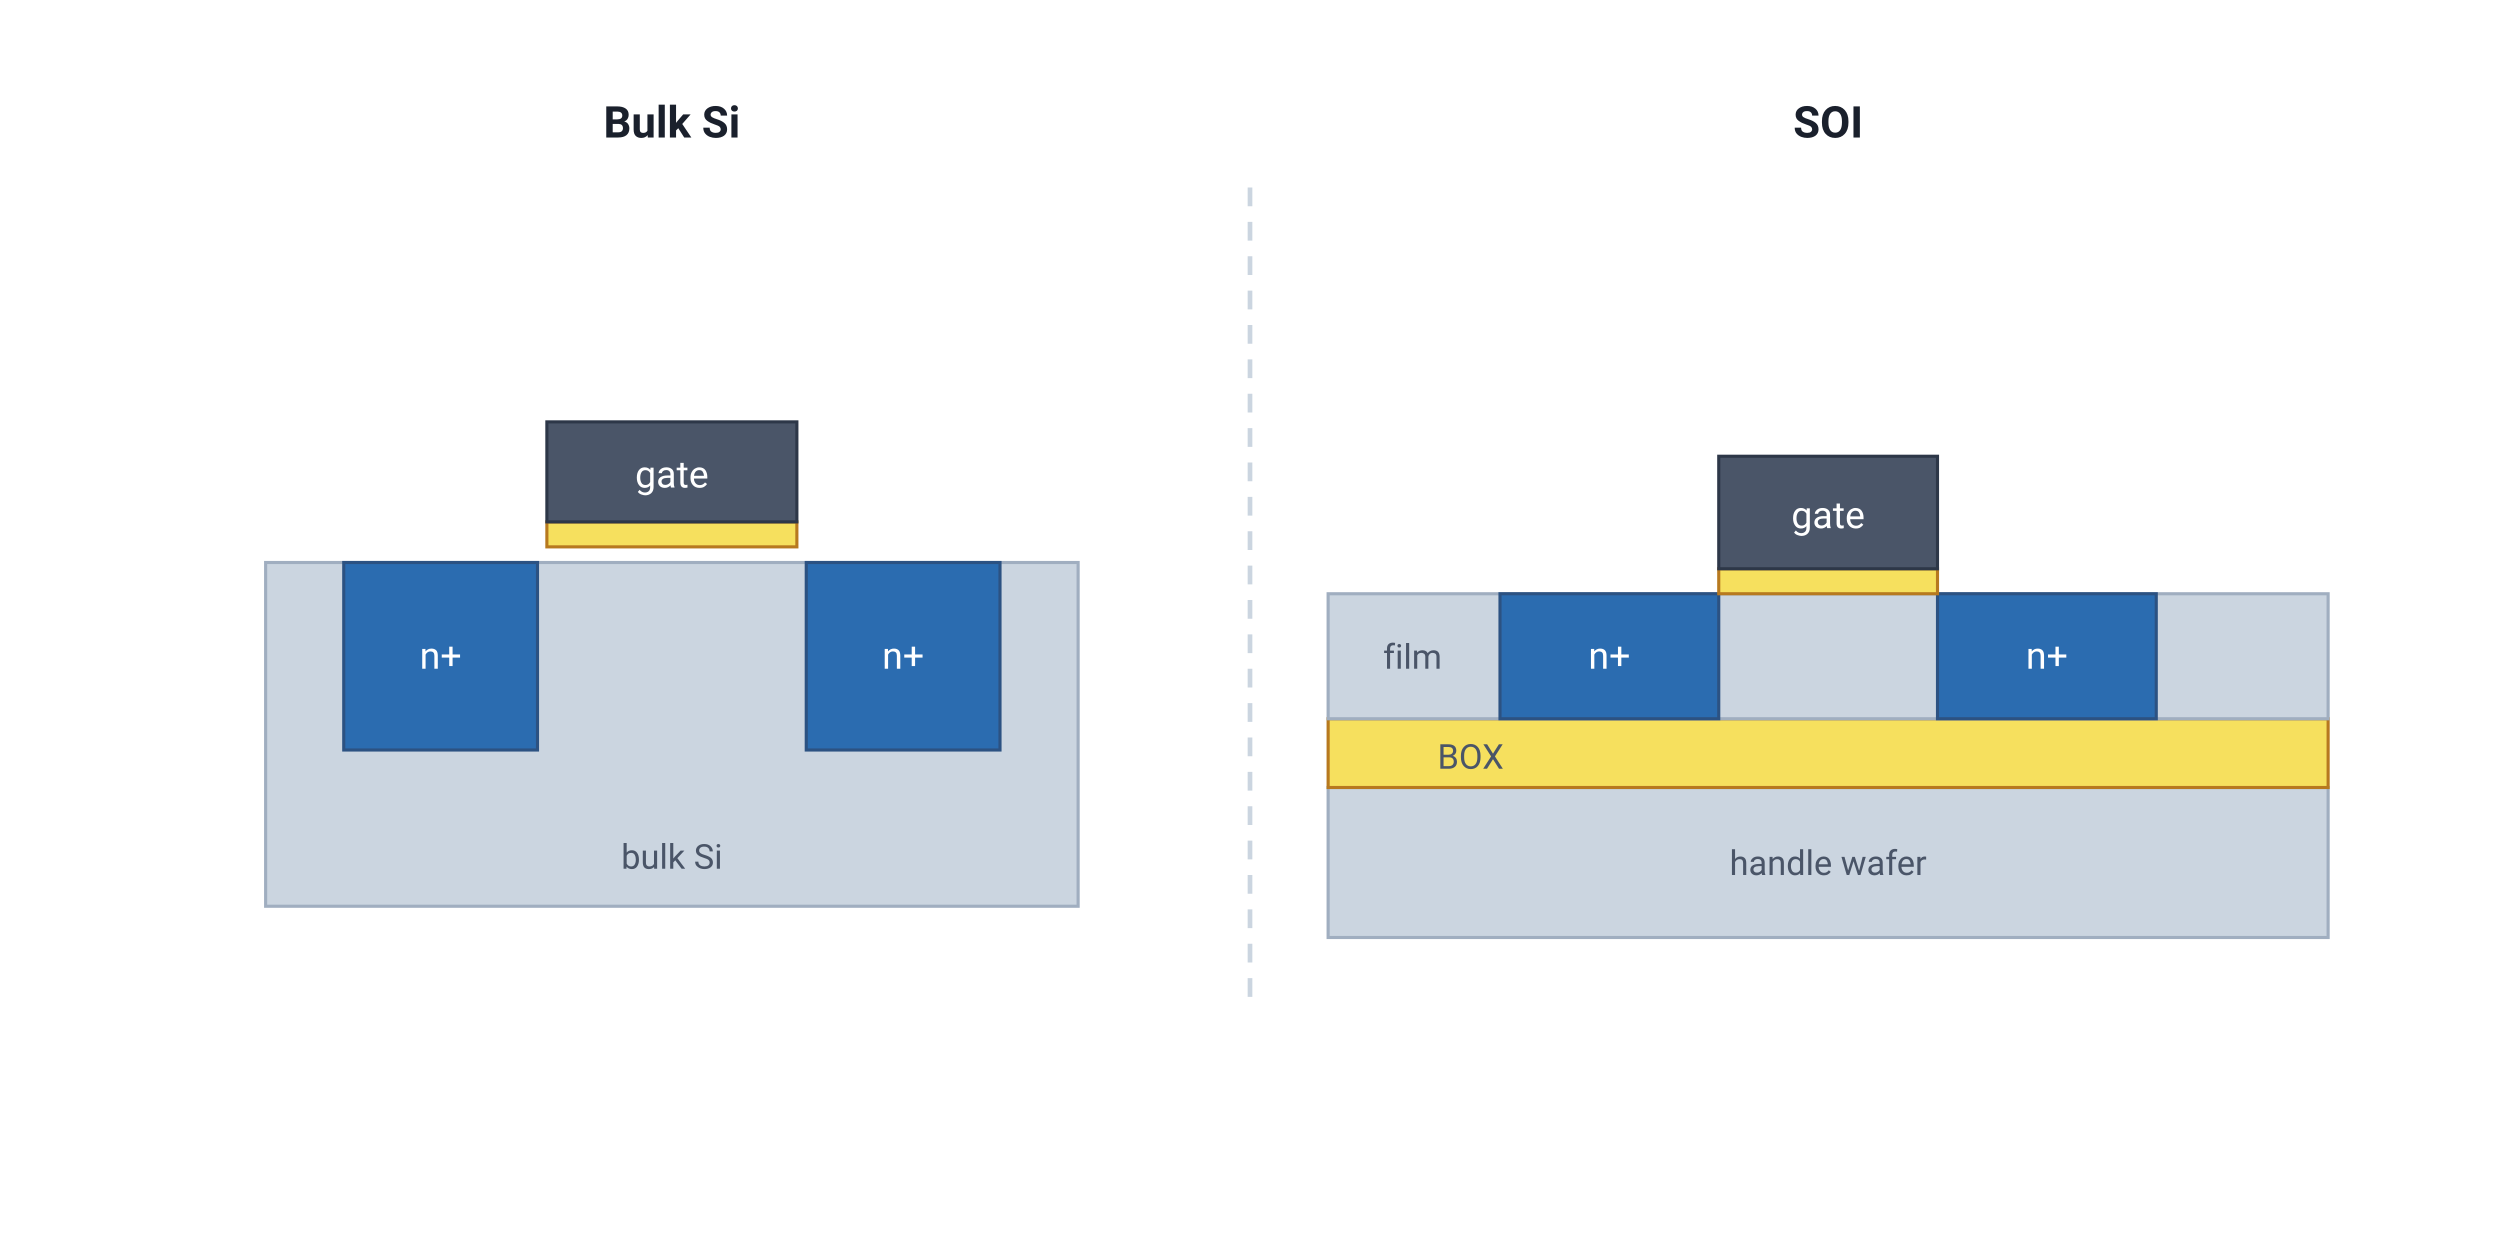
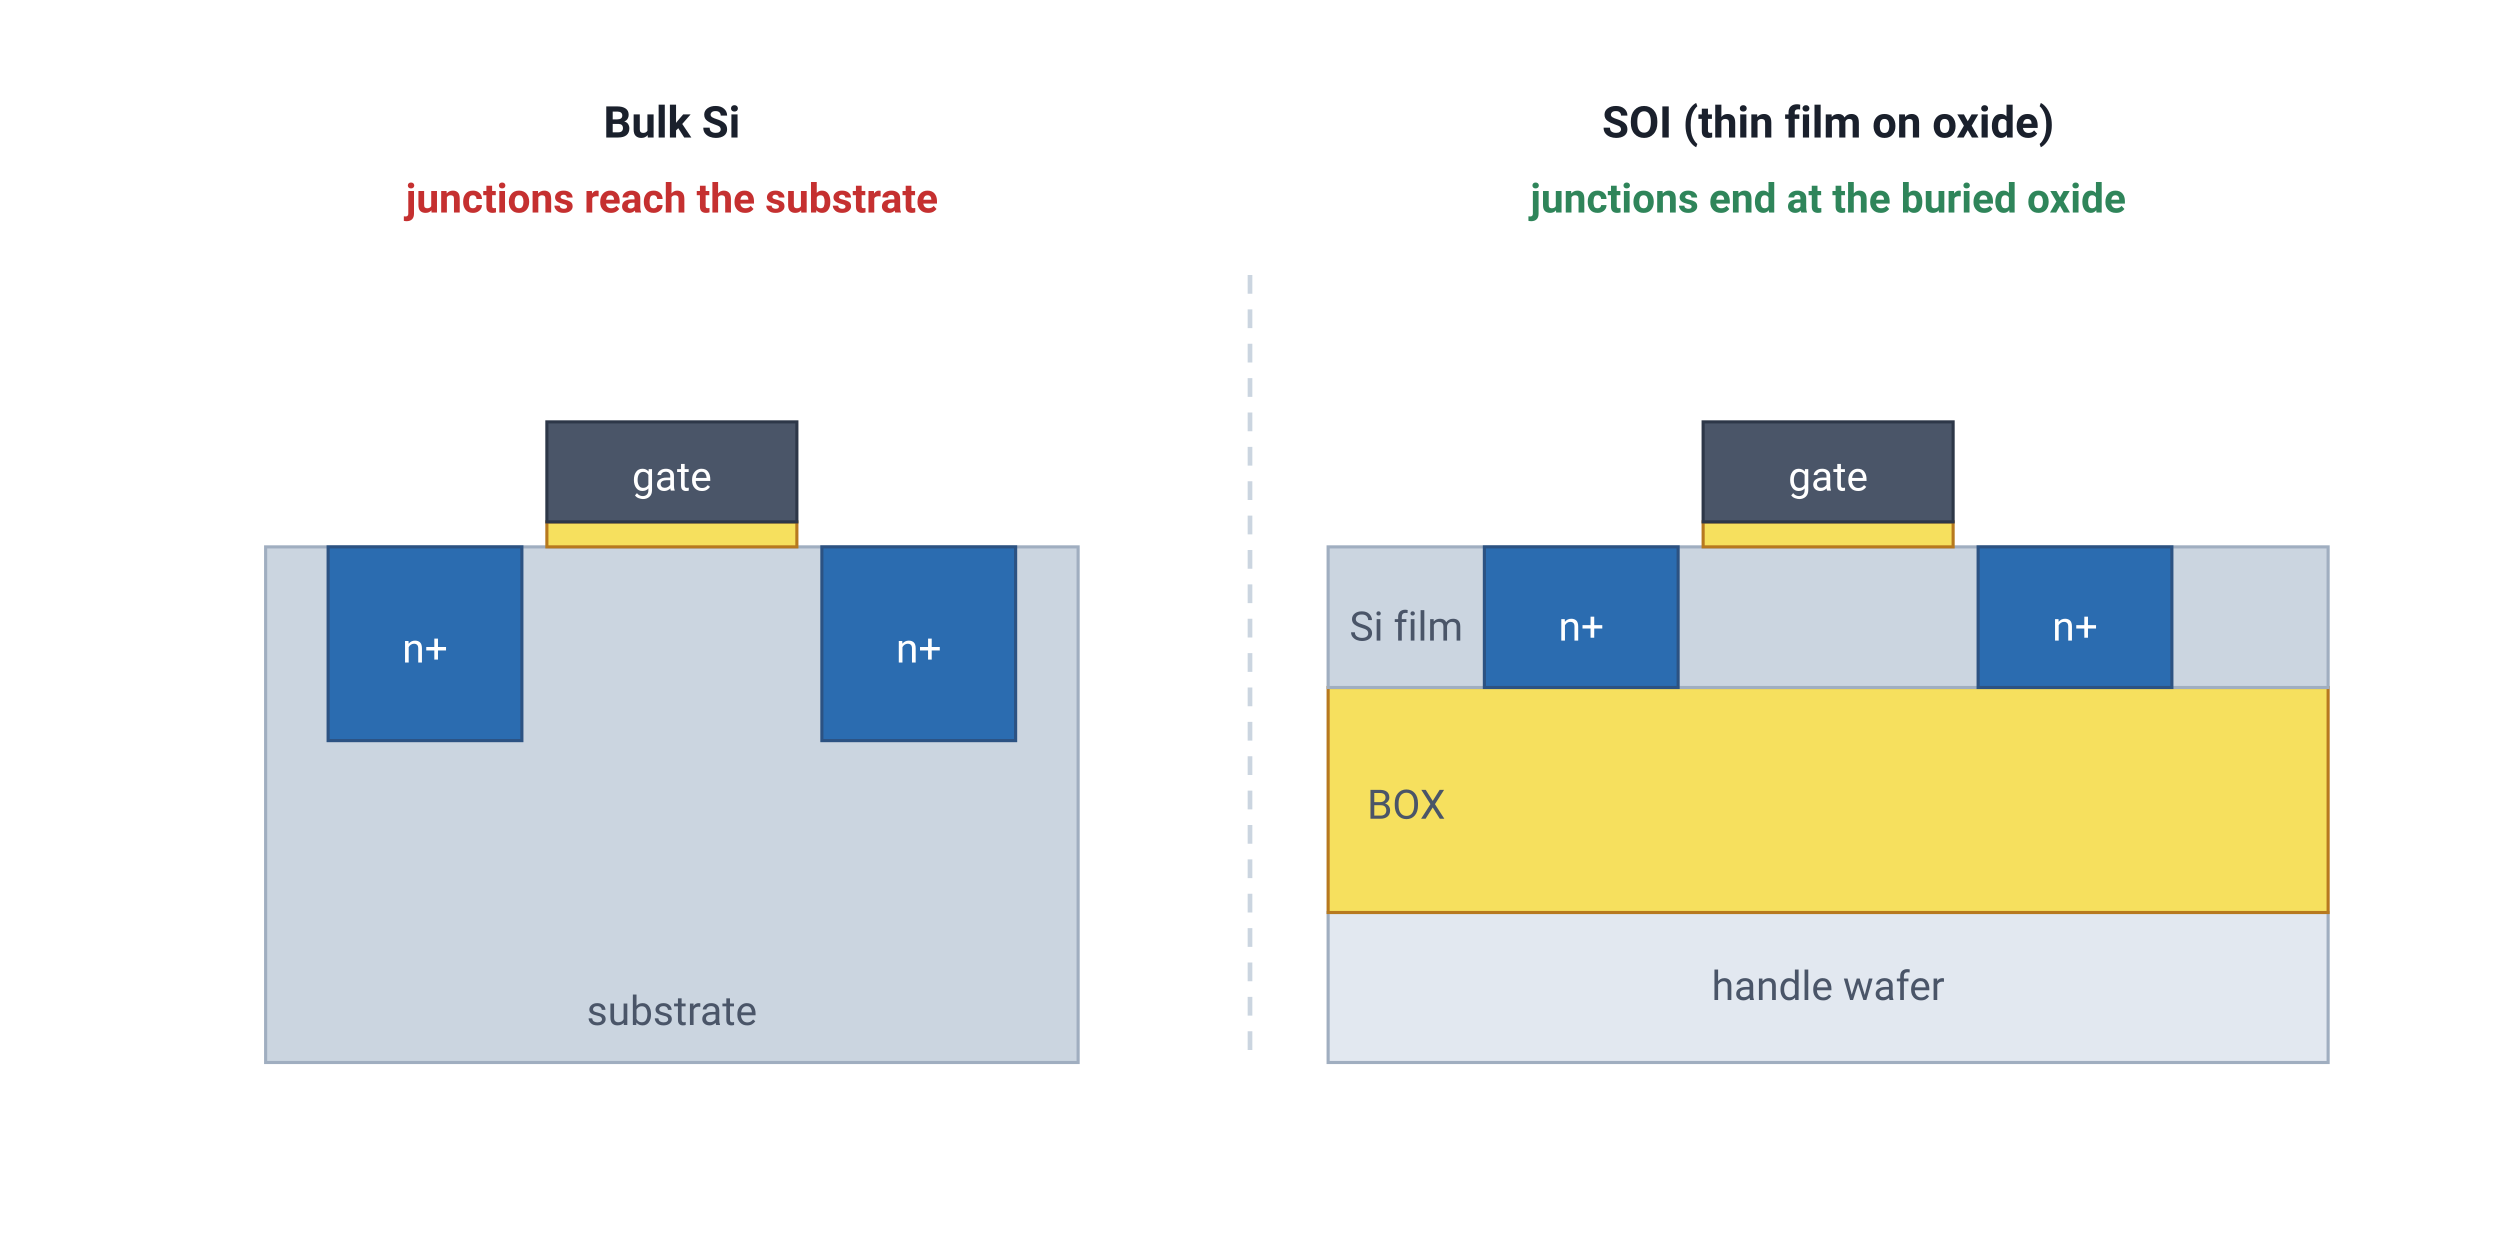
<svg xmlns="http://www.w3.org/2000/svg" width="800" height="400" viewBox="0 0 800 400" role="img">
  <rect width="800" height="400" fill="#ffffff" />
  <style>
+     .head { font: 600 14px system-ui, -apple-system, "Segoe UI", Roboto, sans-serif; fill: #1a202c; }
    .lbl { font: 13px system-ui, -apple-system, "Segoe UI", Roboto, sans-serif; fill: #1a202c; }
-     .sm { font: 11px system-ui, -apple-system, "Segoe UI", Roboto, sans-serif; fill: #4a5568; }
-     .inv { font: 12px system-ui, -apple-system, "Segoe UI", Roboto, sans-serif; fill: #ffffff; }
-     .head { font: 600 14px system-ui, -apple-system, "Segoe UI", Roboto, sans-serif; fill: #1a202c; }
+     .sm { font: 13px system-ui, -apple-system, "Segoe UI", Roboto, sans-serif; fill: #4a5568; }
+     .bad { font: 600 13px system-ui, -apple-system, "Segoe UI", Roboto, sans-serif; fill: #c53030; }
+     .good { font: 600 13px system-ui, -apple-system, "Segoe UI", Roboto, sans-serif; fill: #2f855a; }
+     .inv { font: 13px system-ui, -apple-system, "Segoe UI", Roboto, sans-serif; fill: #ffffff; }
    .si { fill: #cbd5e0; stroke: #a0aec0; stroke-width: 1; }
-     .box { fill: #f6e05e; stroke: #b7791f; stroke-width: 1; }
+     .handle { fill: #e2e8f0; stroke: #a0aec0; stroke-width: 1; }
    .nplus { fill: #2b6cb0; stroke: #2c5282; stroke-width: 1; }
    .gate { fill: #4a5568; stroke: #2d3748; stroke-width: 1; }
    .ox { fill: #f6e05e; stroke: #b7791f; stroke-width: 1; }
+     .lead { fill: none; stroke: #718096; stroke-width: 1.2; stroke-dasharray: 4 3; }
    .divider { stroke: #cbd5e0; stroke-width: 1.5; stroke-dasharray: 6 5; }
  </style>
  <text class="head" x="215" y="44" text-anchor="middle">Bulk Si</text>
-   <text class="head" x="585" y="44" text-anchor="middle">SOI</text>
-   <line class="divider" x1="400" y1="60" x2="400" y2="320" />
-   <rect class="si" x="85" y="180" width="260" height="110" />
-   <rect class="nplus" x="110" y="180" width="62" height="60" />
-   <rect class="nplus" x="258" y="180" width="62" height="60" />
+   <text class="bad" x="215" y="68" text-anchor="middle">junctions reach the substrate</text>
+   <text class="head" x="585" y="44" text-anchor="middle">SOI (thin film on oxide)</text>
+   <text class="good" x="585" y="68" text-anchor="middle">junctions end at the buried oxide</text>
+   <line class="divider" x1="400" y1="88" x2="400" y2="340" />
+   <rect class="si" x="85" y="175" width="260" height="165" />
+   <rect class="nplus" x="105" y="175" width="62" height="62" />
+   <rect class="nplus" x="263" y="175" width="62" height="62" />
  <rect class="ox" x="175" y="167" width="80" height="8" />
  <rect class="gate" x="175" y="135" width="80" height="32" />
-   <text class="inv" x="215" y="156" text-anchor="middle">gate</text>
-   <text class="inv" x="141" y="214" text-anchor="middle">n+</text>
-   <text class="inv" x="289" y="214" text-anchor="middle">n+</text>
-   <text class="sm" x="215" y="278" text-anchor="middle">bulk Si</text>
-   <rect class="si" x="425" y="252" width="320" height="48" />
-   <rect class="box" x="425" y="230" width="320" height="22" />
-   <rect class="si" x="425" y="190" width="320" height="40" />
-   <rect class="nplus" x="480" y="190" width="70" height="40" />
-   <rect class="nplus" x="620" y="190" width="70" height="40" />
-   <rect class="ox" x="550" y="182" width="70" height="8" />
-   <rect class="gate" x="550" y="146" width="70" height="36" />
-   <text class="inv" x="585" y="169" text-anchor="middle">gate</text>
-   <text class="inv" x="515" y="214" text-anchor="middle">n+</text>
-   <text class="inv" x="655" y="214" text-anchor="middle">n+</text>
-   <text class="sm" x="452" y="214" text-anchor="middle">film</text>
-   <text class="sm" x="460" y="246">BOX</text>
-   <text class="sm" x="585" y="280" text-anchor="middle">handle wafer</text>
+   <text class="inv" x="215" y="157" text-anchor="middle">gate</text>
+   <text class="inv" x="136" y="212" text-anchor="middle">n+</text>
+   <text class="inv" x="294" y="212" text-anchor="middle">n+</text>
+   <text class="sm" x="215" y="328" text-anchor="middle">substrate</text>
+   <rect class="handle" x="425" y="292" width="320" height="48" />
+   <rect class="ox" x="425" y="220" width="320" height="72" />
+   <rect class="si" x="425" y="175" width="320" height="45" />
+   <rect class="nplus" x="475" y="175" width="62" height="45" />
+   <rect class="nplus" x="633" y="175" width="62" height="45" />
+   <rect class="ox" x="545" y="167" width="80" height="8" />
+   <rect class="gate" x="545" y="135" width="80" height="32" />
+   <text class="inv" x="585" y="157" text-anchor="middle">gate</text>
+   <text class="inv" x="506" y="205" text-anchor="middle">n+</text>
+   <text class="inv" x="664" y="205" text-anchor="middle">n+</text>
+   <text class="sm" x="450" y="205" text-anchor="middle">Si film</text>
+   <text class="sm" x="450" y="262" text-anchor="middle">BOX</text>
+   <text class="sm" x="585" y="320" text-anchor="middle">handle wafer</text>
</svg>
